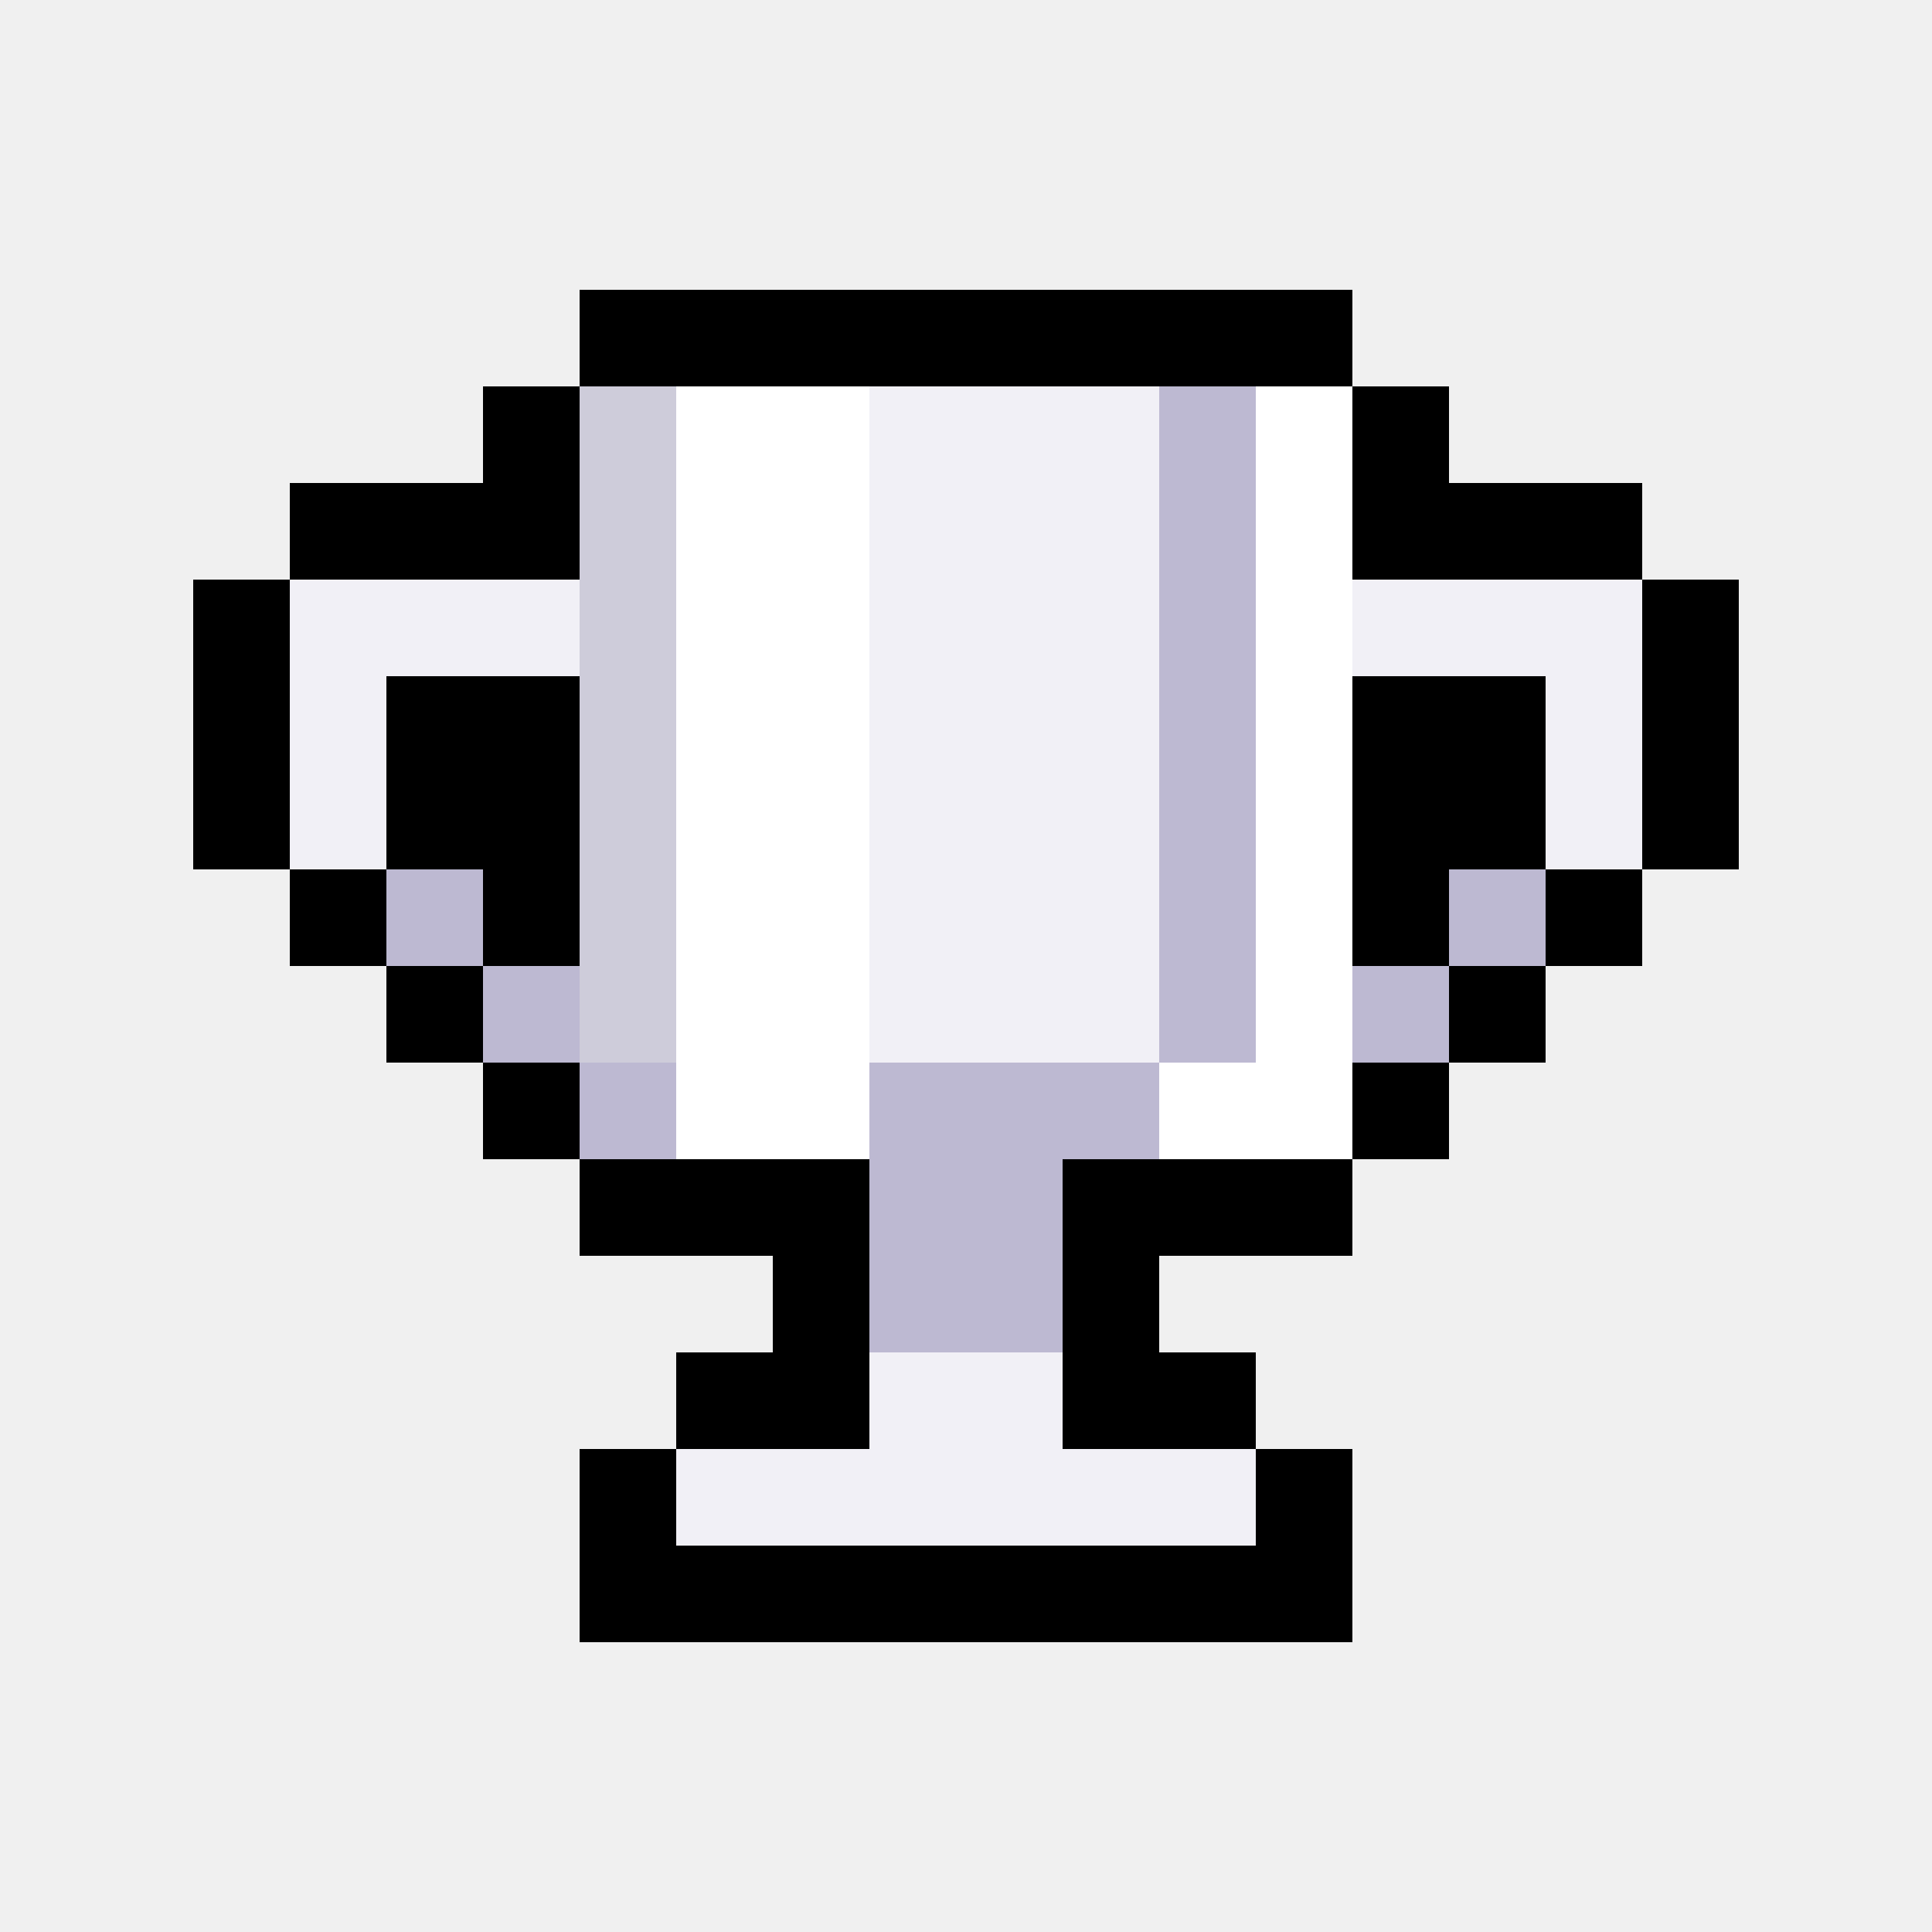
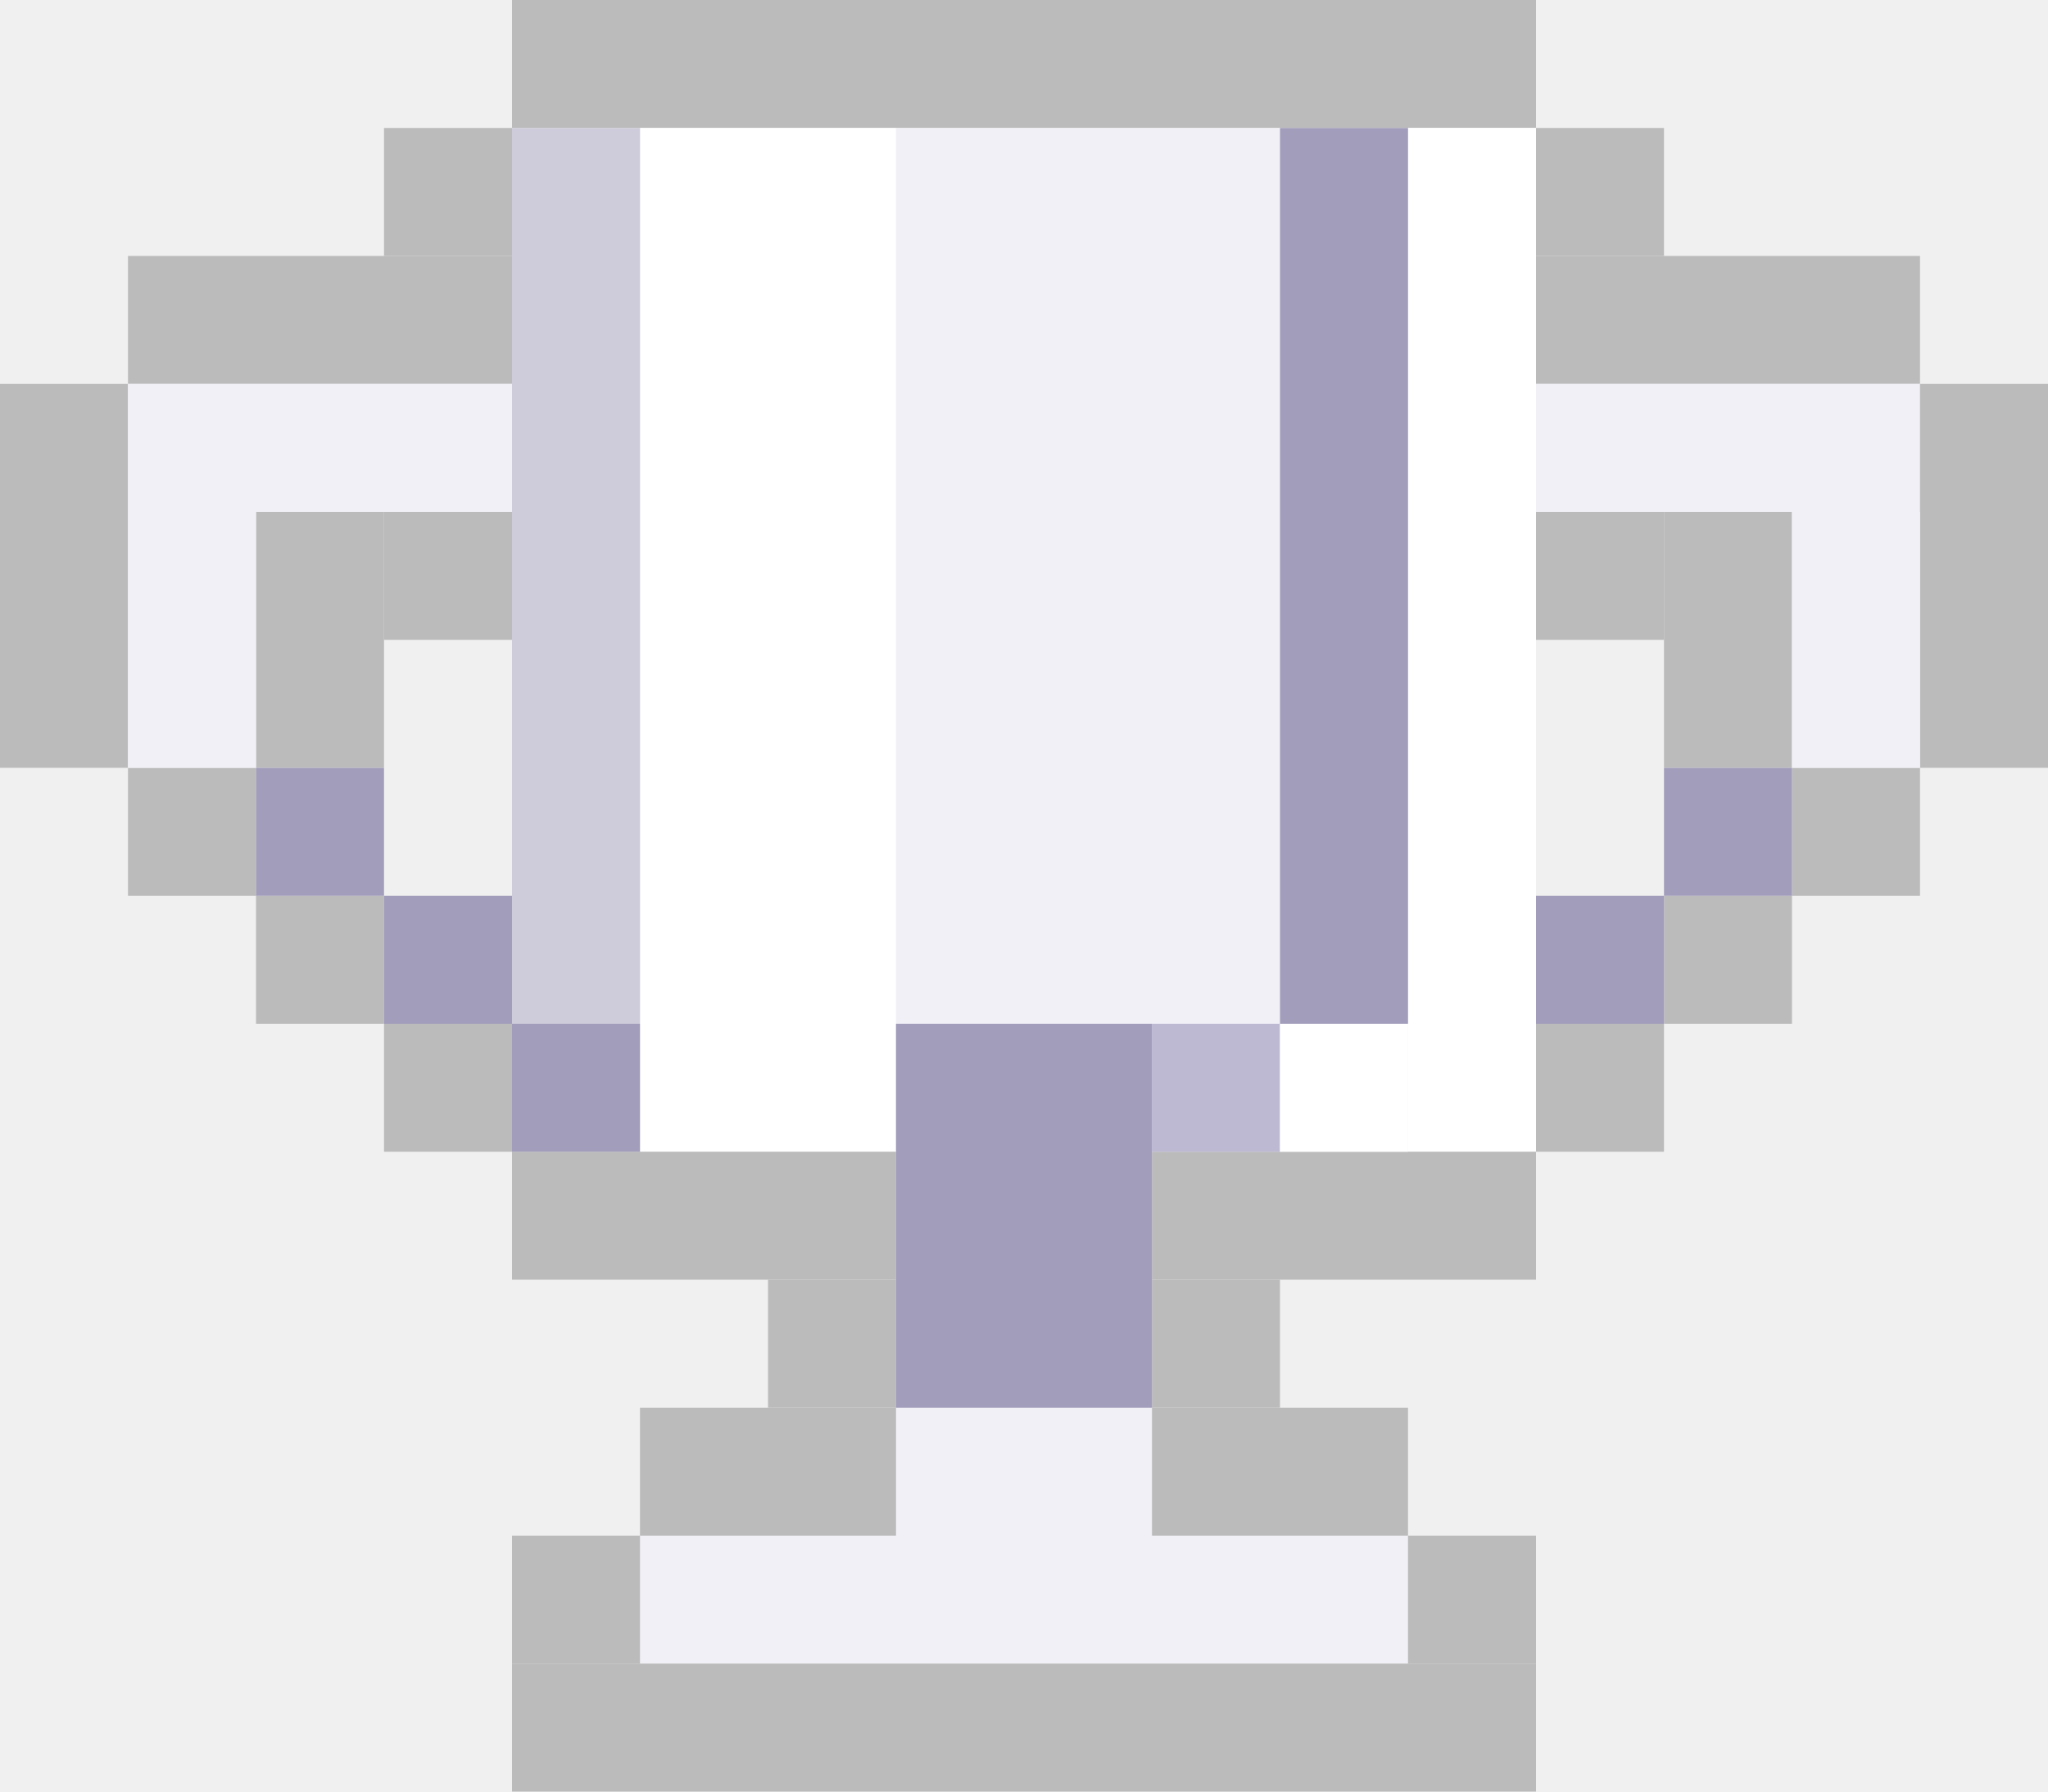
- <svg xmlns="http://www.w3.org/2000/svg" width="40" height="40" viewBox="0 0 40 40" fill="none">
-   <rect x="12" y="6" width="16" height="2" fill="black" />
-   <rect x="18" y="8" width="10" height="16" fill="#F1F0F6" />
-   <rect x="14" y="8" width="4" height="16" fill="white" />
-   <rect x="26" y="8" width="2" height="16" fill="white" />
-   <rect x="12" y="8" width="2" height="14" fill="#CECCDA" />
-   <rect x="10" y="8" width="2" height="2" fill="black" />
-   <rect x="6" y="10" width="6" height="2" fill="black" />
-   <rect x="4" y="12" width="2" height="6" fill="black" />
-   <rect x="28" y="8" width="2" height="2" fill="black" />
-   <rect x="28" y="10" width="6" height="2" fill="black" />
-   <rect x="28" y="12" width="6" height="2" fill="#F1F0F6" />
-   <rect x="6" y="12" width="6" height="2" fill="#F1F0F6" />
-   <rect x="14" y="30" width="12" height="2" fill="#F1F0F6" />
-   <rect x="18" y="28" width="4" height="2" fill="#F1F0F6" />
-   <rect x="22" y="24" width="6" height="2" fill="black" />
-   <rect x="22" y="26" width="2" height="2" fill="black" />
-   <rect x="22" y="28" width="4" height="2" fill="black" />
-   <rect x="12" y="24" width="6" height="2" fill="black" />
-   <rect x="16" y="26" width="2" height="2" fill="black" />
-   <rect x="14" y="28" width="4" height="2" fill="black" />
-   <rect x="12" y="30" width="2" height="2" fill="black" />
-   <rect x="12" y="32" width="16" height="2" fill="black" />
-   <rect x="26" y="30" width="2" height="2" fill="black" />
-   <rect x="10" y="22" width="2" height="2" fill="black" />
-   <rect x="8" y="14" width="2" height="4" fill="black" />
-   <rect x="30" y="14" width="2" height="4" fill="black" />
-   <rect x="10" y="14" width="2" height="6" fill="black" />
-   <rect x="28" y="14" width="2" height="6" fill="black" />
-   <rect x="8" y="20" width="2" height="2" fill="black" />
-   <rect x="6" y="18" width="2" height="2" fill="black" />
-   <rect x="28" y="22" width="2" height="2" fill="black" />
-   <rect x="30" y="20" width="2" height="2" fill="black" />
-   <rect x="32" y="18" width="2" height="2" fill="black" />
-   <rect x="30" y="18" width="2" height="2" fill="#BDB9D2" />
-   <rect x="8" y="18" width="2" height="2" fill="#BDB9D2" />
-   <rect x="28" y="20" width="2" height="2" fill="#BDB9D2" />
-   <rect x="10" y="20" width="2" height="2" fill="#BDB9D2" />
-   <rect x="12" y="22" width="2" height="2" fill="#BDB9D2" />
-   <rect x="34" y="12" width="2" height="6" fill="black" />
-   <rect x="32" y="14" width="2" height="4" fill="#F1F0F6" />
-   <rect x="6" y="14" width="2" height="4" fill="#F1F0F6" />
-   <rect x="24" y="8" width="2" height="14" fill="#BDB9D2" />
-   <rect x="22" y="22" width="2" height="2" fill="#BDB9D2" />
-   <rect x="24" y="22" width="2" height="2" fill="white" />
-   <rect x="18" y="22" width="4" height="6" fill="#BDB9D2" />
+ <svg xmlns="http://www.w3.org/2000/svg" width="32" height="28" viewBox="0 0 32 28" fill="none">
+   <path d="M8 0H24V2H8V0Z" fill="#BBBBBB" />
+   <path d="M14 2H24V18H14V2Z" fill="#F1F0F6" />
+   <path d="M10 2H14V18H10V2Z" fill="white" />
+   <path d="M22 2H24V18H22V2Z" fill="white" />
+   <path d="M8 2H10V16H8V2Z" fill="#CECCDA" />
+   <path d="M6 2H8V4H6V2Z" fill="#BBBBBB" />
+   <path d="M2 4H8V6H2V4Z" fill="#BBBBBB" />
+   <path d="M0 6H2V12H0V6Z" fill="#BBBBBB" />
+   <path d="M24 2H26V4H24V2Z" fill="#BBBBBB" />
+   <path d="M24 4H30V6H24V4Z" fill="#BBBBBB" />
+   <path d="M24 6H30V8H24V6Z" fill="#F1F0F6" />
+   <path d="M2 6H8V8H2V6Z" fill="#F1F0F6" />
+   <path d="M10 24H22V26H10V24Z" fill="#F1F0F6" />
+   <path d="M14 22H18V24H14V22Z" fill="#F1F0F6" />
+   <path d="M18 18H24V20H18V18Z" fill="#BBBBBB" />
+   <path d="M18 20H20V22H18V20Z" fill="#BBBBBB" />
+   <path d="M18 22H22V24H18V22Z" fill="#BBBBBB" />
+   <path d="M8 18H14V20H8V18Z" fill="#BBBBBB" />
+   <path d="M12 20H14V22H12V20Z" fill="#BBBBBB" />
+   <path d="M10 22H14V24H10V22Z" fill="#BBBBBB" />
+   <path d="M8 24H10V26H8V24Z" fill="#BBBBBB" />
+   <path d="M8 26H24V28H8V26Z" fill="#BBBBBB" />
+   <path d="M22 24H24V26H22V24Z" fill="#BBBBBB" />
+   <path d="M6 16H8V18H6V16Z" fill="#BBBBBB" />
+   <path d="M4 8H6V12H4V8Z" fill="#BBBBBB" />
+   <path d="M26 8H28V12H26V8Z" fill="#BBBBBB" />
+   <path d="M6 8H8V10H6V8Z" fill="#BBBBBB" />
+   <path d="M24 8H26V10H24V8Z" fill="#BBBBBB" />
+   <path d="M4 14H6V16H4V14Z" fill="#BBBBBB" />
+   <path d="M2 12H4V14H2V12Z" fill="#BBBBBB" />
+   <path d="M24 16H26V18H24V16Z" fill="#BBBBBB" />
+   <path d="M26 14H28V16H26V14Z" fill="#BBBBBB" />
+   <path d="M28 12H30V14H28V12Z" fill="#BBBBBB" />
+   <path d="M26 12H28V14H26V12Z" fill="#A29DBB" />
+   <path d="M4 12H6V14H4V12Z" fill="#A29DBB" />
+   <path d="M24 14H26V16H24V14Z" fill="#A29DBB" />
+   <path d="M6 14H8V16H6V14Z" fill="#A29DBB" />
+   <path d="M8 16H10V18H8V16Z" fill="#A29DBB" />
+   <path d="M30 6H32V12H30V6Z" fill="#BBBBBB" />
+   <path d="M28 8H30V12H28V8Z" fill="#F1F0F6" />
+   <path d="M2 8H4V12H2V8Z" fill="#F1F0F6" />
+   <path d="M20 2H22V16H20V2Z" fill="#A29DBB" />
+   <path d="M18 16H20V18H18V16Z" fill="#BDB9D2" />
+   <path d="M20 16H22V18H20V16Z" fill="white" />
+   <path d="M14 16H18V22H14V16Z" fill="#A29DBB" />
</svg>
